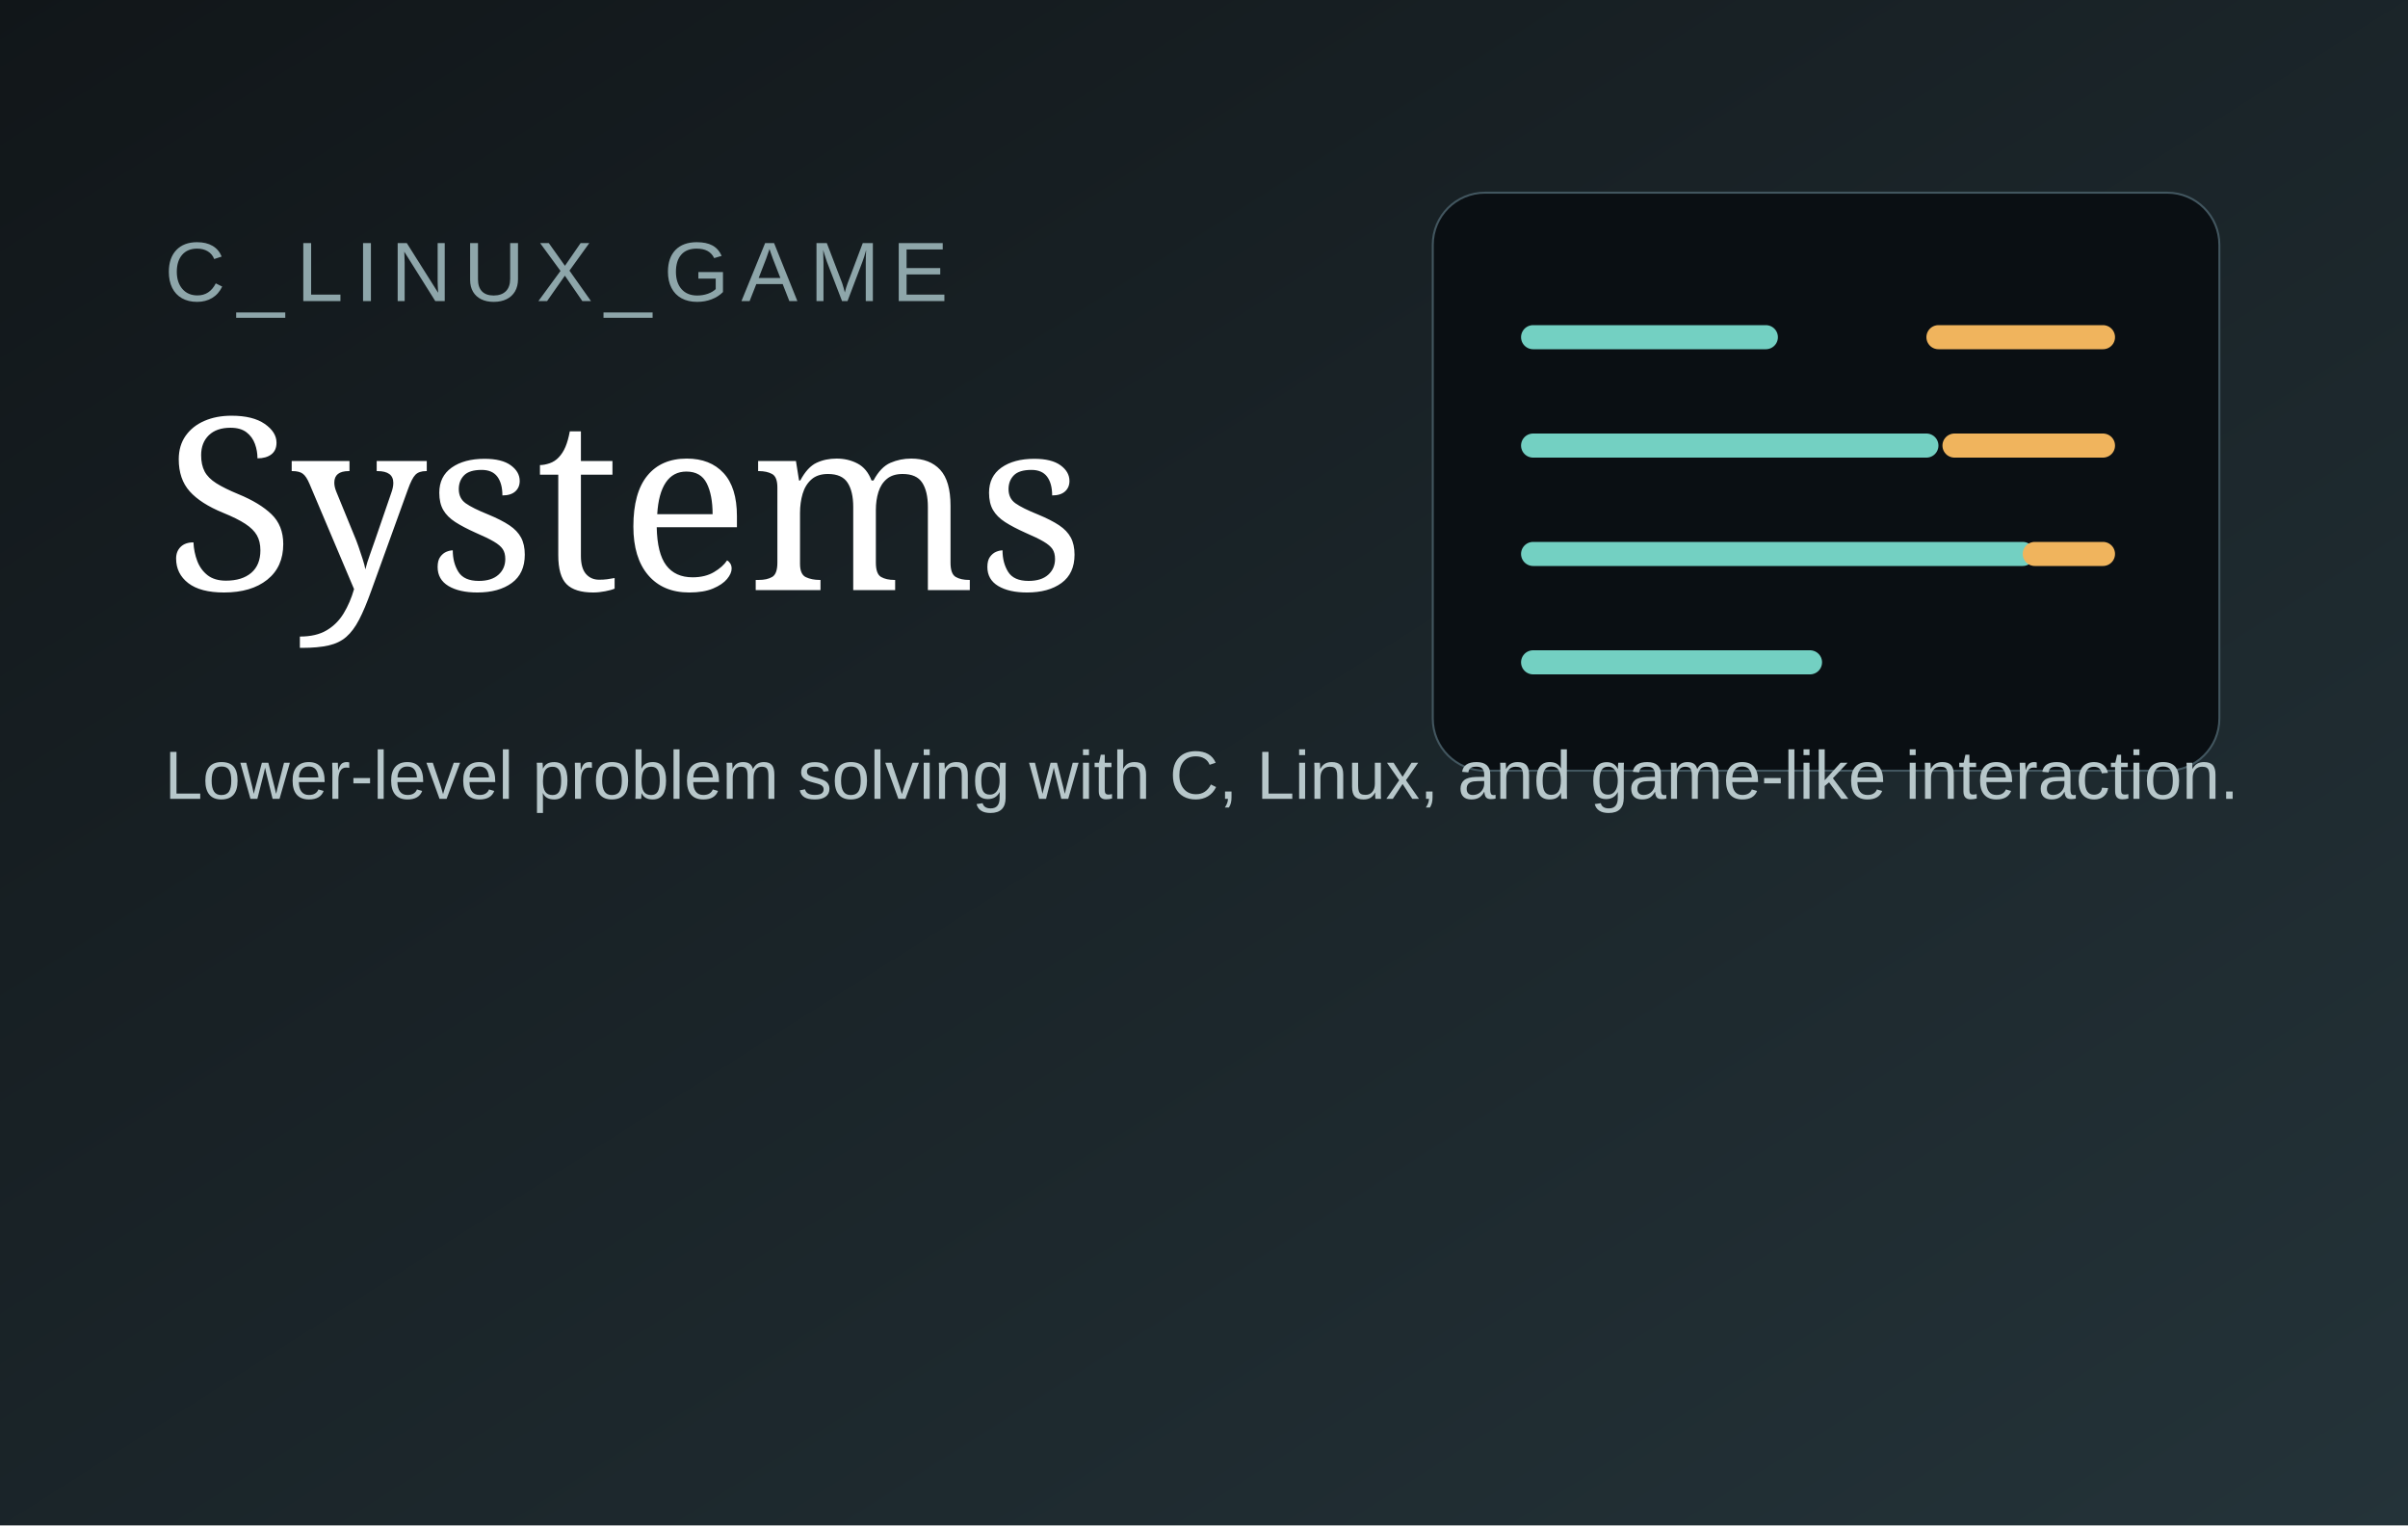
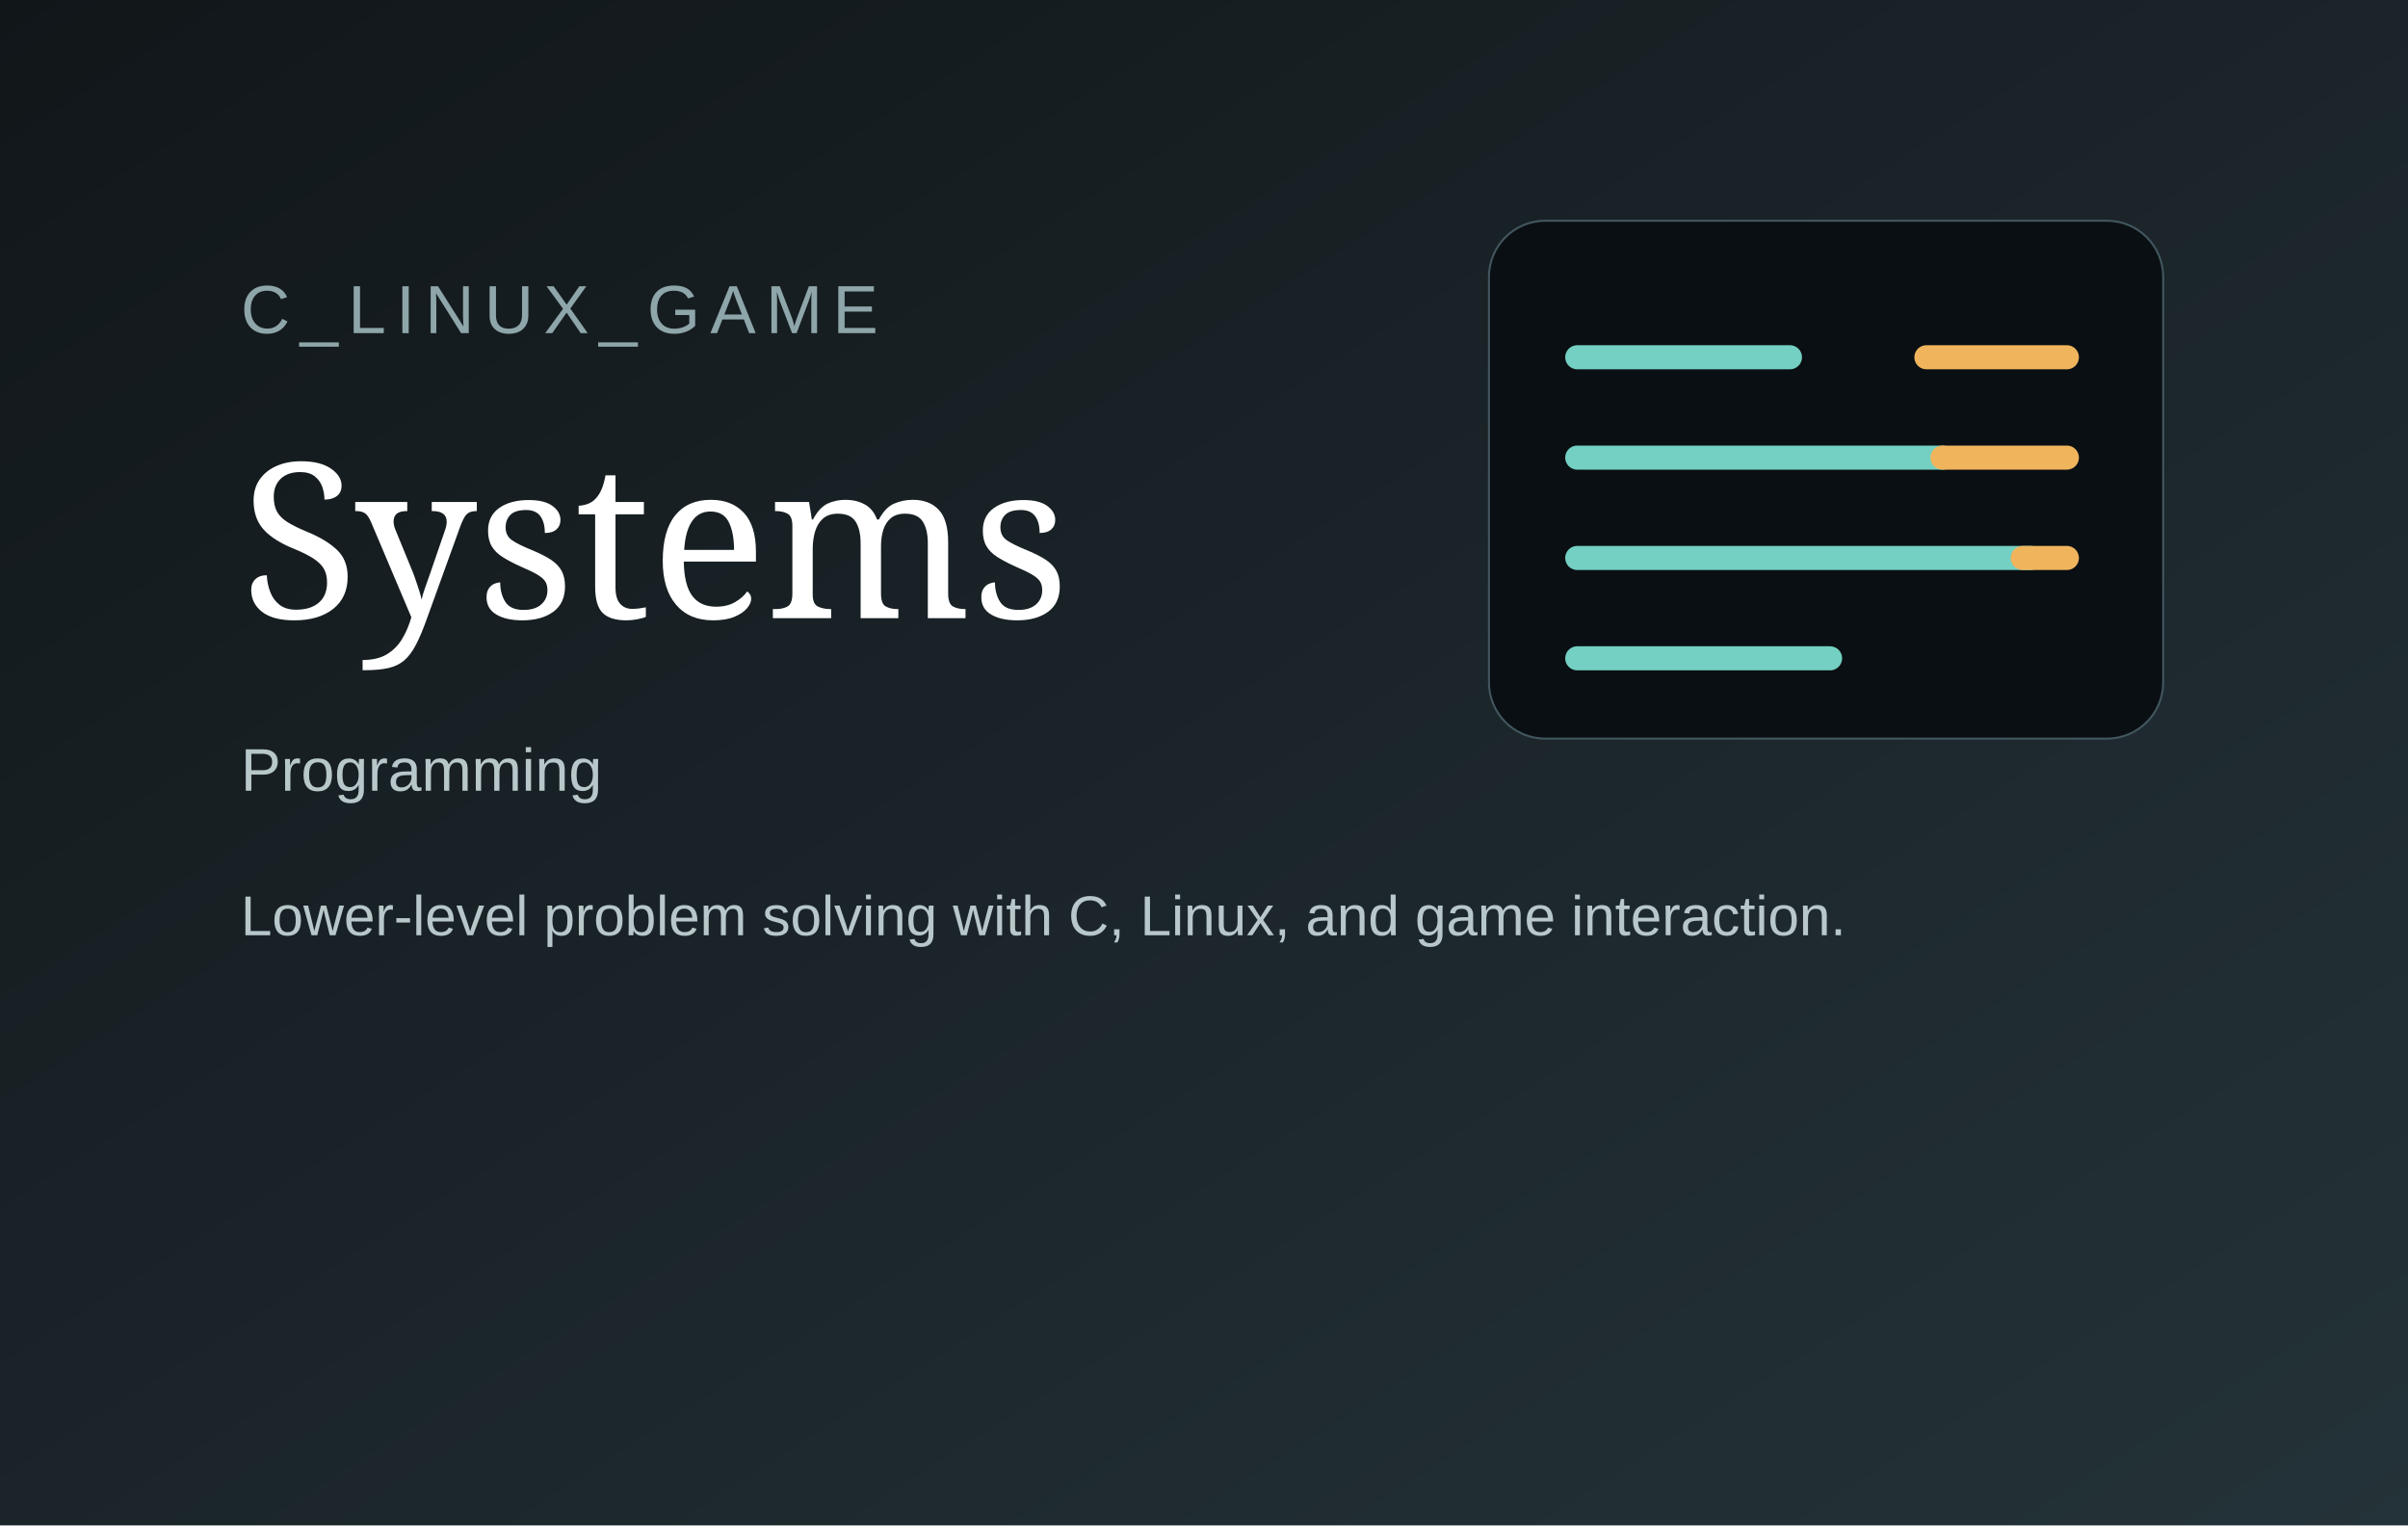
<svg xmlns="http://www.w3.org/2000/svg" viewBox="0 0 1200 760" role="img" aria-labelledby="title desc">
  <defs>
    <linearGradient id="bg" x1="0" x2="1" y1="0" y2="1">
      <stop offset="0%" stop-color="#111619" />
      <stop offset="100%" stop-color="#243339" />
    </linearGradient>
  </defs>
  <rect width="1200" height="760" fill="url(#bg)" />
-   <rect x="714" y="96" width="392" height="288" rx="26" fill="#0a0f13" stroke="#42565f" />
-   <path d="M764 168h116M764 222h196M764 276h244M764 330h138" stroke="#73d0c2" stroke-width="12" stroke-linecap="round" />
-   <path d="M966 168h82M974 222h74M1014 276h34" stroke="#f0b45d" stroke-width="12" stroke-linecap="round" />
-   <text x="82" y="150" fill="#8ea6aa" font-family="Arial, Helvetica, sans-serif" font-size="42" letter-spacing="6">C_LINUX_GAME</text>
-   <text x="82" y="294" fill="#ffffff" font-family="Georgia, serif" font-size="120">Systems</text>
-   <text x="82" y="398" fill="#b7c7ca" font-family="Arial, Helvetica, sans-serif" font-size="34">Lower-level problem solving with C, Linux, and game-like interaction.</text>
+   <rect x="742" y="110" width="336" height="258" rx="28" fill="#0a0f13" stroke="#42565f" />
+   <path d="M786 178h106M786 228h182M786 278h226M786 328h126" stroke="#73d0c2" stroke-width="12" stroke-linecap="round" />
+   <path d="M960 178h70M968 228h62M1008 278h22" stroke="#f0b45d" stroke-width="12" stroke-linecap="round" />
+   <text x="120" y="166" fill="#8ea6aa" font-family="Arial, Helvetica, sans-serif" font-size="34" letter-spacing="5">C_LINUX_GAME</text>
+   <text x="120" y="308" fill="#ffffff" font-family="Georgia, serif" font-size="108">Systems</text>
+   <text x="120" y="394" fill="#b7c7ca" font-family="Arial, Helvetica, sans-serif" font-size="30">Programming</text>
+   <text x="120" y="466" fill="#b7c7ca" font-family="Arial, Helvetica, sans-serif" font-size="28">Lower-level problem solving with C, Linux, and game interaction.</text>
</svg>
